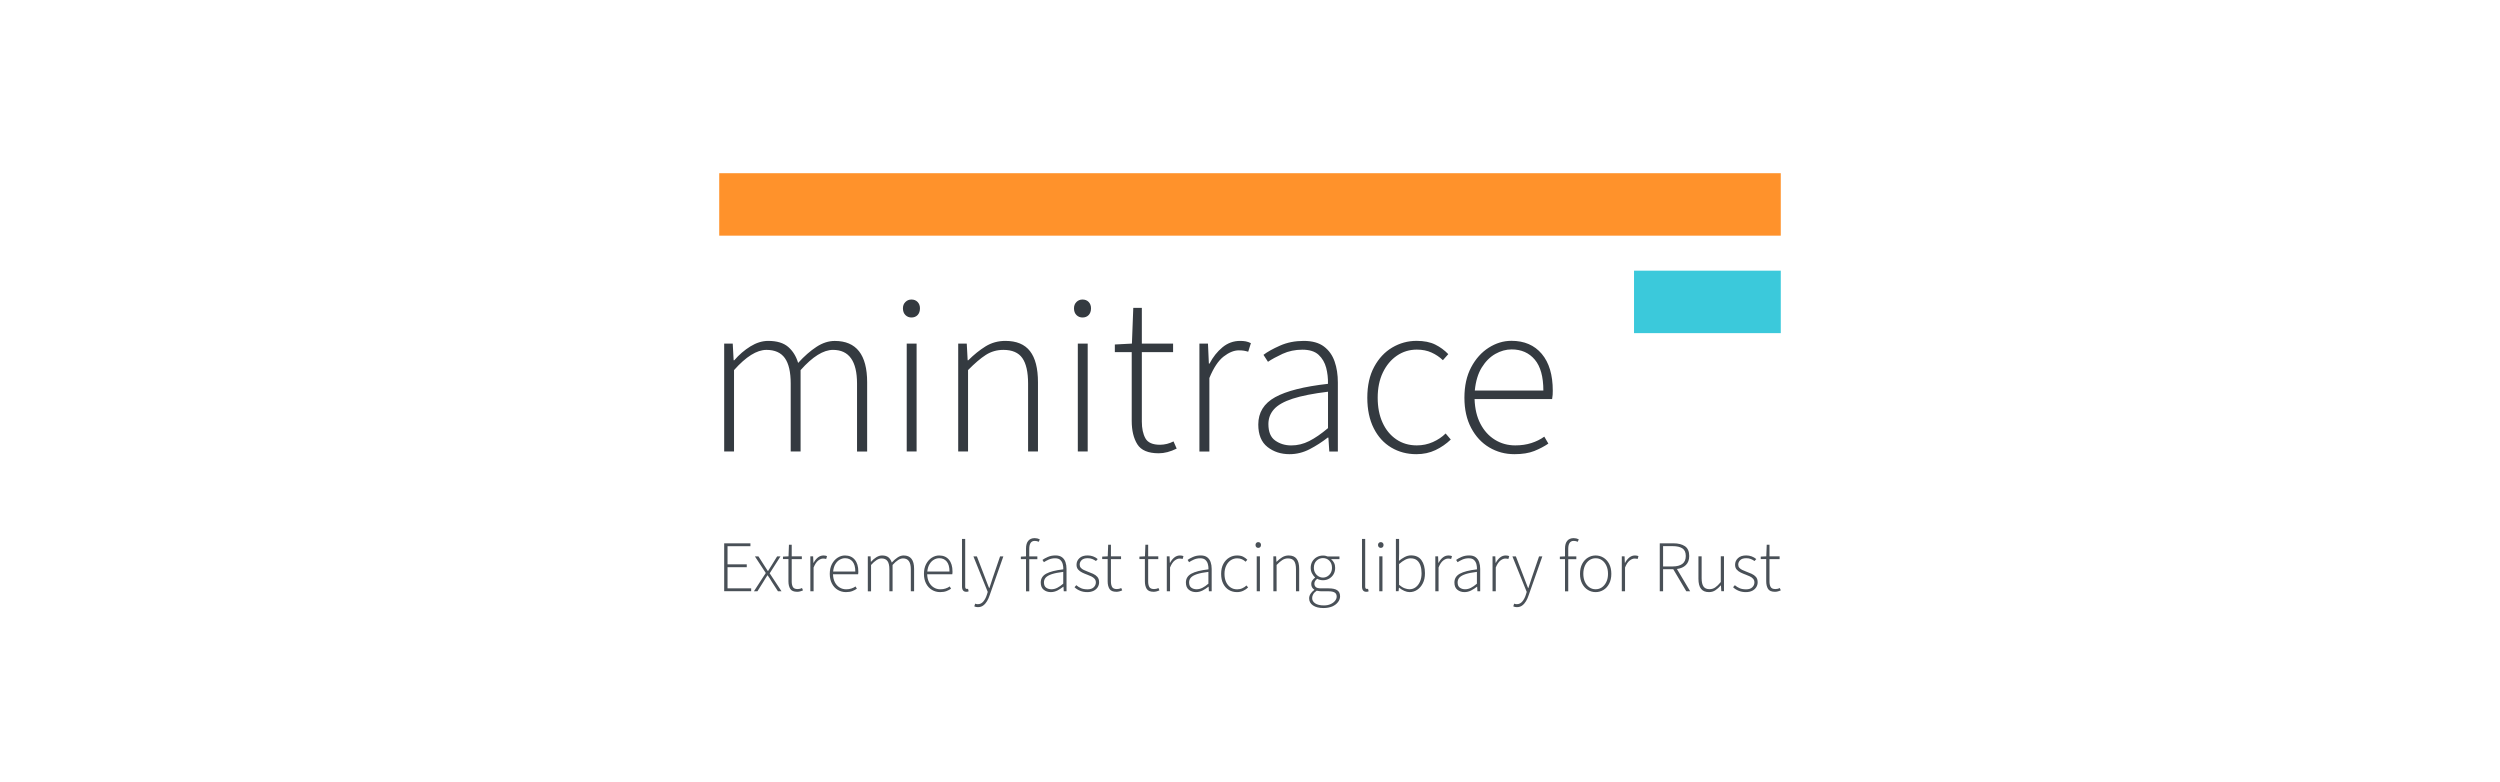
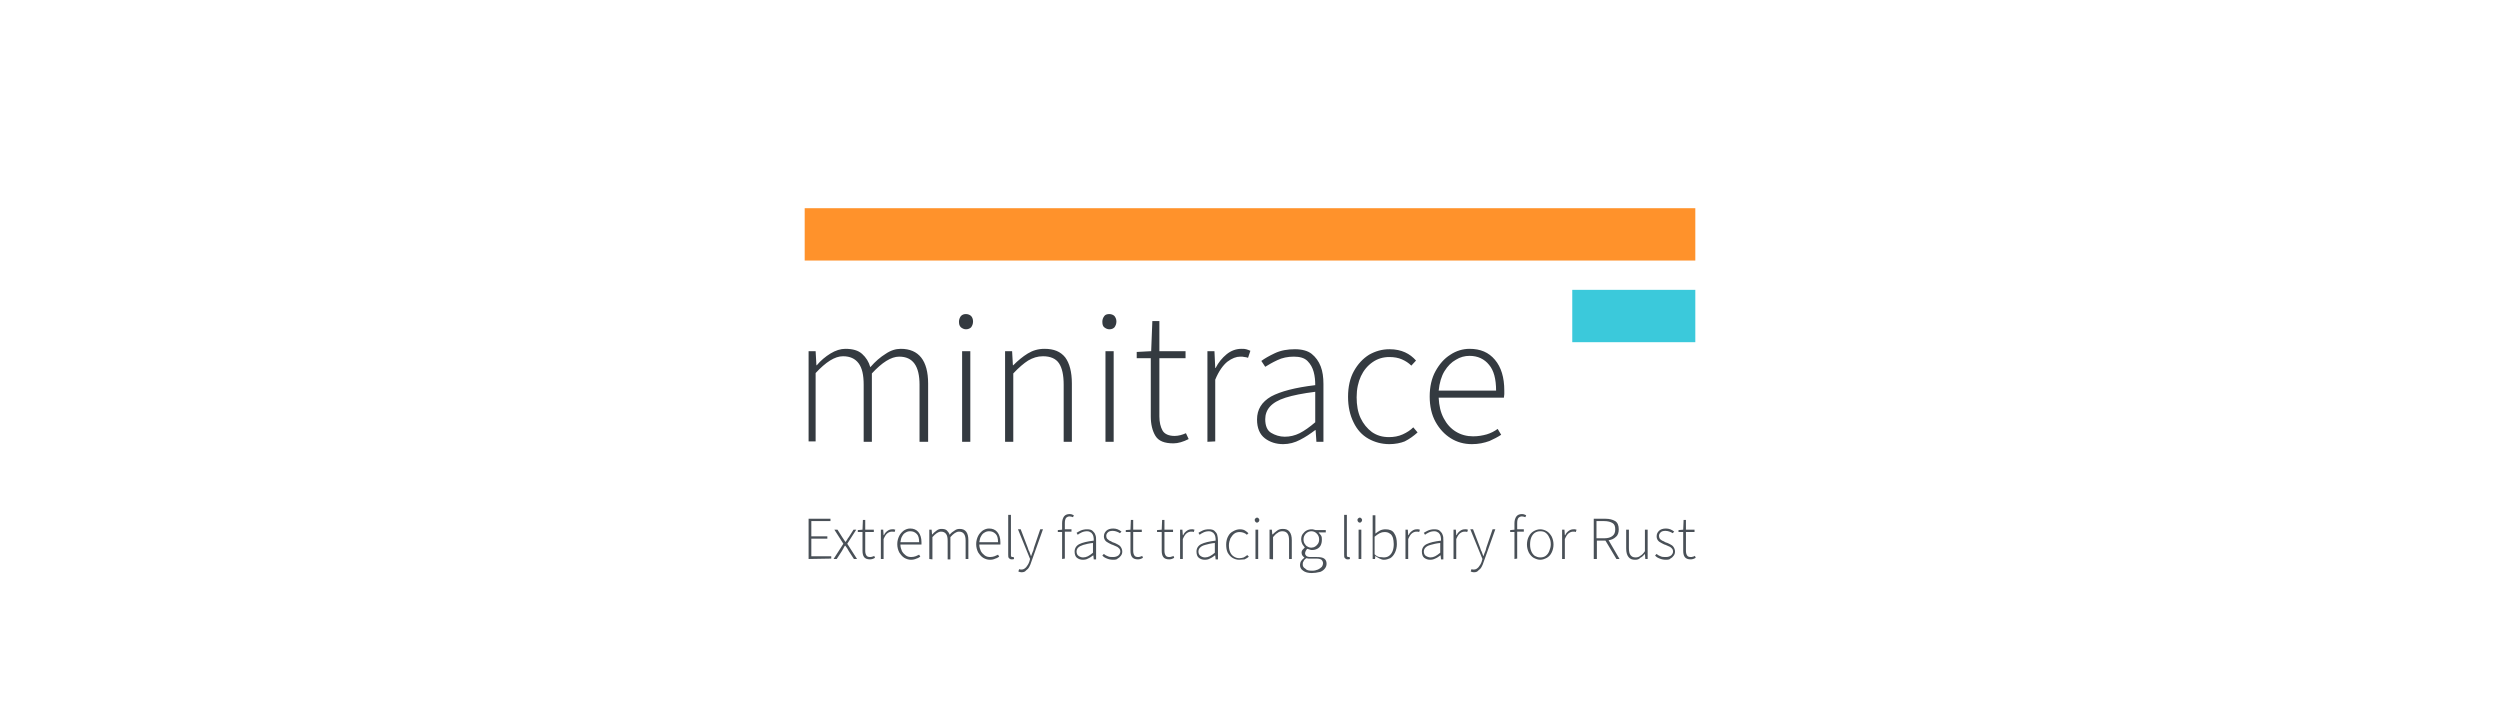
- <svg xmlns="http://www.w3.org/2000/svg" version="1.1" x="0" y="0" viewBox="0 0 640 200" style="enable-background:new 0 0 640 200" xml:space="preserve">
-   <style>.st0{fill:#343a40}.st3{fill:#495057}</style>
-   <path class="st0" d="M185.39 115.58V87.96h2.19l.23 4.26h.17c1.23-1.42 2.6-2.6 4.12-3.54s3.04-1.41 4.57-1.41c2.22 0 3.93.52 5.12 1.55 1.19 1.04 2.03 2.4 2.53 4.09 1.57-1.73 3.14-3.1 4.69-4.11 1.55-1.02 3.12-1.52 4.69-1.52 5.52 0 8.29 3.53 8.29 10.59v17.72h-2.59V98.2c0-5.75-2.05-8.63-6.16-8.63-2.46 0-5.22 1.73-8.29 5.18v20.83h-2.53V98.2c0-2.95-.5-5.13-1.5-6.53-1-1.4-2.57-2.1-4.72-2.1-2.46 0-5.22 1.73-8.29 5.18v20.83h-2.52zM233.33 81.28c-.61 0-1.13-.21-1.55-.63-.42-.42-.63-1-.63-1.73 0-.65.21-1.19.63-1.61.42-.42.94-.63 1.55-.63.65 0 1.18.21 1.58.63.4.42.6.96.6 1.61 0 .73-.2 1.3-.6 1.73-.4.42-.93.63-1.58.63zm-1.21 34.3V87.96h2.53v27.62h-2.53zM245.3 115.58V87.96h2.19l.23 4.26h.17c1.42-1.42 2.89-2.6 4.4-3.54 1.52-.94 3.21-1.41 5.09-1.41 2.84 0 4.94.87 6.3 2.62 1.36 1.75 2.04 4.4 2.04 7.97v17.72h-2.53V98.2c0-2.95-.49-5.13-1.47-6.53-.98-1.4-2.6-2.1-4.86-2.1-1.65 0-3.15.43-4.49 1.29-1.34.86-2.86 2.16-4.55 3.88v20.83h-2.52zM277.12 81.28c-.61 0-1.13-.21-1.55-.63-.42-.42-.63-1-.63-1.73 0-.65.21-1.19.63-1.61.42-.42.94-.63 1.55-.63.65 0 1.18.21 1.58.63.4.42.6.96.6 1.61 0 .73-.2 1.3-.6 1.73-.4.42-.92.63-1.58.63zm-1.2 34.3V87.96h2.53v27.62h-2.53zM296.63 116.04c-2.69 0-4.51-.77-5.47-2.3-.96-1.53-1.44-3.53-1.44-5.98V90.15h-4.32v-1.96l4.37-.23.35-9.15h2.19v9.15h8v2.19h-8v17.78c0 1.77.31 3.19.92 4.29.61 1.09 1.86 1.64 3.74 1.64a7.604 7.604 0 0 0 3.45-.86l.81 1.84c-1.61.8-3.14 1.2-4.6 1.2zM307.05 115.58V87.96h2.19l.23 5.12h.17c.88-1.69 1.99-3.08 3.31-4.17 1.32-1.09 2.83-1.64 4.52-1.64.54 0 1.02.04 1.44.12.42.08.86.23 1.32.46l-.69 2.19c-.38-.12-.75-.2-1.09-.26-.35-.06-.79-.09-1.32-.09-1.23 0-2.52.53-3.88 1.58-1.36 1.06-2.58 2.89-3.65 5.5v18.82h-2.55zM330.12 116.27c-2.19 0-4.07-.61-5.64-1.84-1.57-1.23-2.36-3.15-2.36-5.76 0-3.07 1.44-5.4 4.32-6.99 2.88-1.59 7.38-2.73 13.52-3.42.04-1.42-.12-2.79-.46-4.11-.35-1.32-.99-2.43-1.93-3.31-.94-.88-2.33-1.32-4.17-1.32-1.84 0-3.53.36-5.06 1.06-1.53.71-2.78 1.39-3.74 2.04l-1.15-1.78c1-.77 2.41-1.55 4.23-2.36 1.82-.81 3.85-1.21 6.07-1.21 2.19 0 3.91.48 5.18 1.44 1.27.96 2.18 2.24 2.73 3.83.56 1.59.83 3.39.83 5.38v17.67h-2.19l-.23-3.57h-.17a29.86 29.86 0 0 1-4.6 2.96c-1.65.86-3.37 1.29-5.18 1.29zm.46-2.24c1.57 0 3.1-.37 4.58-1.12 1.48-.75 3.08-1.85 4.81-3.31v-9.32c-3.8.46-6.81 1.06-9.04 1.78-2.23.73-3.82 1.63-4.78 2.7-.96 1.07-1.44 2.34-1.44 3.8 0 2 .58 3.41 1.76 4.23 1.17.83 2.54 1.24 4.11 1.24zM362.58 116.27c-2.38 0-4.52-.57-6.42-1.7-1.9-1.13-3.4-2.78-4.49-4.95-1.09-2.17-1.64-4.77-1.64-7.8 0-3.11.58-5.74 1.76-7.91 1.17-2.17 2.71-3.82 4.63-4.95 1.92-1.13 3.99-1.7 6.22-1.7 1.92 0 3.51.32 4.78.95 1.27.63 2.38 1.45 3.34 2.45l-1.38 1.55c-.84-.81-1.81-1.46-2.91-1.96-1.09-.5-2.35-.75-3.77-.75-1.88 0-3.58.52-5.09 1.55-1.52 1.04-2.71 2.47-3.6 4.32-.88 1.84-1.32 3.99-1.32 6.45 0 2.42.41 4.54 1.24 6.36.82 1.82 1.99 3.25 3.51 4.29 1.52 1.04 3.27 1.55 5.27 1.55 1.46 0 2.83-.29 4.12-.86 1.28-.58 2.37-1.3 3.25-2.19l1.32 1.55a14.68 14.68 0 0 1-3.91 2.7c-1.48.71-3.11 1.05-4.91 1.05zM387.67 116.27c-2.34 0-4.48-.58-6.42-1.73-1.94-1.15-3.48-2.81-4.63-4.98-1.15-2.17-1.73-4.75-1.73-7.74 0-3.03.58-5.63 1.73-7.8s2.65-3.84 4.49-5.01c1.84-1.17 3.78-1.76 5.81-1.76 3.3 0 5.89 1.11 7.77 3.34 1.88 2.23 2.82 5.37 2.82 9.44 0 .35-.01.69-.03 1.04-.02.35-.07.71-.14 1.09h-19.85c.08 2.46.58 4.57 1.5 6.33.92 1.77 2.16 3.13 3.71 4.09 1.55.96 3.29 1.44 5.21 1.44 1.5 0 2.87-.2 4.12-.6 1.25-.4 2.35-.95 3.31-1.64l1.04 1.78c-1.07.73-2.28 1.36-3.62 1.9-1.37.54-3.05.81-5.09.81zm-.69-26.82c-1.42 0-2.81.38-4.17 1.15-1.36.77-2.52 1.93-3.48 3.48s-1.55 3.52-1.78 5.9h17.55c0-3.53-.73-6.17-2.19-7.91-1.46-1.74-3.44-2.62-5.93-2.62z" />
-   <path style="fill:#3bc9db" d="M418.31 69.29h37.57v15.99h-37.57z" />
-   <path style="fill:#ff922b" d="M184.12 44.34h271.76v15.99H184.12z" />
-   <g>
-     <path class="st3" d="M185.39 151.36v-12.27h6.72v.74h-5.86v4.64h4.92v.74h-4.92v5.4h6.05v.74h-6.91zM193.01 151.36l3.03-4.67-2.79-4.26h.91l1.45 2.27c.15.24.3.48.47.73.16.25.32.5.48.74h.07c.16-.25.31-.5.46-.74.14-.25.29-.49.46-.73l1.4-2.27h.86l-2.77 4.34 3.03 4.6h-.91l-1.58-2.44c-.16-.29-.33-.56-.51-.84-.18-.27-.36-.54-.55-.8h-.07c-.17.26-.34.53-.51.8-.17.27-.34.55-.51.84l-1.53 2.44h-.89zM204.08 151.5c-.87 0-1.46-.25-1.77-.74-.31-.5-.47-1.14-.47-1.94v-5.7h-1.4v-.63l1.42-.07.11-2.96h.71v2.96h2.59v.71h-2.59v5.75c0 .57.1 1.03.3 1.39.2.35.6.53 1.21.53.17 0 .35-.02.54-.06.19-.04.38-.11.58-.21l.26.6c-.52.24-1.01.37-1.49.37zM207.45 151.36v-8.94h.71l.07 1.66h.06c.29-.55.64-1 1.07-1.35.43-.35.92-.53 1.46-.53.17 0 .33.01.47.04.14.02.28.07.43.15l-.22.71c-.12-.04-.24-.07-.35-.08s-.25-.03-.43-.03c-.4 0-.82.17-1.26.51-.44.34-.83.93-1.18 1.78v6.09h-.83zM216.56 151.58c-.76 0-1.45-.19-2.08-.56-.63-.37-1.13-.91-1.5-1.61-.37-.7-.56-1.54-.56-2.5 0-.98.19-1.82.56-2.52.37-.7.86-1.24 1.45-1.62.6-.38 1.22-.57 1.88-.57 1.07 0 1.91.36 2.51 1.08.61.72.91 1.74.91 3.05 0 .11 0 .22-.01.34s-.02.23-.05.35h-6.42c.02.79.19 1.48.48 2.05.3.57.7 1.01 1.2 1.32.5.31 1.06.47 1.69.47.48 0 .93-.06 1.33-.2.4-.13.76-.31 1.07-.53l.34.58c-.35.24-.74.44-1.17.61-.43.17-.97.26-1.63.26zm-.22-8.68c-.46 0-.91.12-1.35.37-.44.25-.82.62-1.13 1.13-.31.5-.5 1.14-.58 1.91h5.68c0-1.14-.24-1.99-.71-2.56-.47-.56-1.11-.85-1.91-.85zM222.16 151.36v-8.94h.71l.07 1.38h.06c.4-.46.84-.84 1.33-1.14.49-.3.98-.46 1.48-.46.72 0 1.27.17 1.66.5.38.34.66.78.82 1.32.51-.56 1.01-1 1.52-1.33.5-.33 1.01-.49 1.52-.49 1.79 0 2.68 1.14 2.68 3.43v5.73h-.84v-5.62c0-1.86-.66-2.79-1.99-2.79-.79 0-1.69.56-2.68 1.68v6.74h-.82v-5.62c0-.96-.16-1.66-.48-2.11-.32-.45-.83-.68-1.53-.68-.79 0-1.69.56-2.68 1.68v6.74h-.83zM240.67 151.58c-.76 0-1.45-.19-2.08-.56-.63-.37-1.13-.91-1.5-1.61-.37-.7-.56-1.54-.56-2.5 0-.98.19-1.82.56-2.52.37-.7.86-1.24 1.45-1.62.6-.38 1.22-.57 1.88-.57 1.07 0 1.91.36 2.51 1.08.61.72.91 1.74.91 3.05 0 .11 0 .22-.01.34-.01.11-.02.23-.05.35h-6.42c.02.79.19 1.48.48 2.05.3.57.7 1.01 1.2 1.32.5.31 1.06.47 1.69.47.48 0 .93-.06 1.33-.2.4-.13.76-.31 1.07-.53l.34.58c-.35.24-.74.44-1.17.61-.43.17-.97.26-1.63.26zm-.22-8.68c-.46 0-.91.12-1.35.37-.44.25-.82.62-1.13 1.13-.31.5-.5 1.14-.58 1.91h5.68c0-1.14-.24-1.99-.71-2.56-.47-.56-1.11-.85-1.91-.85zM247.37 151.5c-.36 0-.63-.11-.82-.34-.19-.22-.28-.58-.28-1.08v-12.12h.82v12.23c0 .21.04.36.12.45.08.09.18.13.31.13.04 0 .08 0 .12-.01.04-.01.1-.02.18-.03l.15.65c-.16.09-.36.12-.6.12zM250.33 155.43c-.36 0-.66-.07-.91-.2l.22-.69c.22.09.45.13.69.13.55 0 1.01-.22 1.39-.67.38-.45.68-1.01.9-1.69l.24-.78-3.67-9.1h.89l2.16 5.62c.14.37.29.78.47 1.23.17.45.34.87.5 1.27h.07c.14-.4.28-.82.42-1.27.14-.45.28-.86.4-1.23l1.92-5.62h.84l-3.54 10.05c-.16.5-.38.97-.64 1.42-.27.45-.59.82-.98 1.11-.37.28-.83.42-1.37.42zM262.66 151.36v-8.23h-1.32v-.63l1.32-.07v-1.99c0-.88.19-1.55.58-2 .38-.45.93-.68 1.64-.68.45 0 .88.1 1.3.3l-.24.63c-.37-.15-.73-.22-1.06-.22-.47 0-.82.18-1.05.53-.23.35-.34.85-.34 1.5v1.94h2.07v.71h-2.07v8.23h-.83zM269.01 151.58c-.71 0-1.32-.2-1.82-.6-.51-.4-.76-1.02-.76-1.86 0-.99.47-1.75 1.4-2.26.93-.51 2.39-.88 4.38-1.11.01-.46-.04-.9-.15-1.33-.11-.43-.32-.78-.62-1.07-.3-.29-.75-.43-1.35-.43-.6 0-1.14.12-1.64.34-.5.23-.9.45-1.21.66l-.37-.58c.32-.25.78-.5 1.37-.76.59-.26 1.24-.39 1.96-.39.71 0 1.27.16 1.68.47.41.31.7.72.88 1.24.18.52.27 1.1.27 1.74v5.72h-.71l-.07-1.15h-.06c-.46.36-.96.68-1.49.96-.55.27-1.11.41-1.69.41zm.15-.73c.51 0 1-.12 1.48-.36s1-.6 1.55-1.07v-3.02c-1.23.15-2.2.34-2.92.58-.72.24-1.24.53-1.55.87a1.8 1.8 0 0 0-.47 1.23c0 .65.19 1.1.57 1.37.38.27.83.4 1.34.4zM278.35 151.58c-.68 0-1.3-.11-1.85-.34-.55-.22-1.03-.53-1.42-.91l.45-.52c.37.32.78.58 1.22.77.44.19 1 .29 1.67.29.69 0 1.22-.18 1.58-.53.36-.35.54-.77.54-1.24 0-.37-.11-.68-.33-.93-.22-.25-.49-.45-.83-.61-.34-.16-.68-.3-1.02-.43-.45-.16-.88-.34-1.31-.55s-.78-.47-1.05-.78c-.27-.32-.41-.72-.41-1.22 0-.66.24-1.22.74-1.69.49-.47 1.2-.7 2.13-.7a3.988 3.988 0 0 1 2.56.93l-.45.5c-.3-.21-.62-.38-.96-.52-.34-.14-.74-.2-1.18-.2-.7 0-1.21.17-1.54.5-.33.34-.49.71-.49 1.12 0 .34.09.61.28.83.19.22.44.4.75.55.32.15.65.29 1.01.43.47.17.93.36 1.38.56.45.2.82.47 1.11.8.29.34.44.79.44 1.38 0 .45-.12.86-.35 1.24-.24.38-.58.69-1.02.92-.46.23-1 .35-1.65.35zM285.8 151.5c-.87 0-1.46-.25-1.77-.74-.31-.5-.47-1.14-.47-1.94v-5.7h-1.4v-.63l1.42-.07.11-2.96h.71v2.96h2.59v.71h-2.59v5.75c0 .57.1 1.03.3 1.39.2.35.6.53 1.21.53.17 0 .35-.02.54-.06.19-.04.38-.11.58-.21l.26.6c-.52.24-1.02.37-1.49.37zM295.33 151.5c-.87 0-1.46-.25-1.77-.74-.31-.5-.47-1.14-.47-1.94v-5.7h-1.4v-.63l1.42-.07.11-2.96h.71v2.96h2.59v.71h-2.59v5.75c0 .57.1 1.03.3 1.39.2.35.6.53 1.21.53.17 0 .35-.02.54-.06.19-.04.38-.11.58-.21l.26.6c-.52.24-1.02.37-1.49.37zM298.7 151.36v-8.94h.71l.07 1.66h.06c.29-.55.64-1 1.07-1.35.43-.35.92-.53 1.46-.53.17 0 .33.01.47.04.14.02.28.07.43.15l-.22.71c-.12-.04-.24-.07-.35-.08-.11-.02-.25-.03-.43-.03-.4 0-.82.17-1.26.51-.44.34-.83.93-1.18 1.78v6.09h-.83zM306.17 151.58c-.71 0-1.32-.2-1.82-.6-.51-.4-.76-1.02-.76-1.86 0-.99.47-1.75 1.4-2.26.93-.51 2.39-.88 4.38-1.11.01-.46-.04-.9-.15-1.33-.11-.43-.32-.78-.62-1.07-.3-.29-.75-.43-1.35-.43-.6 0-1.14.12-1.64.34-.5.23-.9.45-1.21.66l-.37-.58c.32-.25.78-.5 1.37-.76.59-.26 1.24-.39 1.96-.39.71 0 1.27.16 1.68.47.41.31.7.72.88 1.24.18.52.27 1.1.27 1.74v5.72h-.71l-.07-1.15h-.06c-.46.36-.96.68-1.49.96-.55.27-1.11.41-1.69.41zm.15-.73c.51 0 1-.12 1.48-.36s1-.6 1.55-1.07v-3.02c-1.23.15-2.2.34-2.92.58-.72.24-1.24.53-1.55.87a1.8 1.8 0 0 0-.47 1.23c0 .65.19 1.1.57 1.37.39.27.83.4 1.34.4zM316.67 151.58c-.77 0-1.46-.18-2.08-.55-.61-.37-1.1-.9-1.45-1.6-.35-.7-.53-1.54-.53-2.52 0-1.01.19-1.86.57-2.56.38-.7.88-1.23 1.5-1.6.62-.37 1.29-.55 2.01-.55.62 0 1.14.1 1.55.31.41.21.77.47 1.08.79l-.45.5c-.27-.26-.59-.47-.94-.63-.35-.16-.76-.24-1.22-.24-.61 0-1.16.17-1.65.5-.49.34-.88.8-1.16 1.4-.29.6-.43 1.29-.43 2.09 0 .78.13 1.47.4 2.06.27.59.65 1.05 1.14 1.39.49.34 1.06.5 1.7.5.47 0 .92-.09 1.33-.28.42-.19.77-.42 1.05-.71l.43.5c-.37.36-.79.65-1.27.87-.47.22-1 .33-1.58.33zM322.11 140.26c-.2 0-.37-.07-.5-.2-.14-.14-.2-.32-.2-.56 0-.21.07-.38.2-.52.14-.14.3-.2.5-.2.21 0 .38.07.51.2.13.14.2.31.2.52 0 .24-.07.42-.2.56-.13.13-.3.2-.51.2zm-.39 11.1v-8.94h.82v8.94h-.82zM325.98 151.36v-8.94h.71l.07 1.38h.06c.46-.46.93-.84 1.42-1.14.49-.3 1.04-.46 1.65-.46.92 0 1.6.28 2.04.85s.66 1.42.66 2.58v5.73h-.82v-5.62c0-.96-.16-1.66-.47-2.11-.32-.45-.84-.68-1.57-.68-.53 0-1.02.14-1.45.42-.44.28-.93.7-1.47 1.26v6.74h-.83zM338.81 155.66c-1.13 0-2.02-.22-2.68-.67-.66-.45-.99-1.05-.99-1.81 0-.4.12-.78.35-1.15.24-.37.56-.71.97-1.01v-.07c-.22-.14-.41-.32-.56-.56-.15-.24-.22-.53-.22-.87 0-.4.11-.74.34-1.01.22-.28.43-.49.63-.62v-.07c-.27-.25-.53-.59-.76-1.01-.24-.43-.35-.91-.35-1.44 0-.62.14-1.17.42-1.64.28-.47.66-.84 1.14-1.11.48-.27 1.01-.4 1.59-.4.25 0 .47.02.67.07.2.04.37.1.5.16h3.04v.69h-2.09v.07c.29.22.52.52.71.88s.28.79.28 1.3c0 .61-.14 1.15-.41 1.62-.27.47-.65.84-1.12 1.12-.47.27-1 .41-1.58.41-.25 0-.51-.03-.77-.09-.27-.06-.51-.16-.72-.28-.2.16-.37.34-.51.54s-.21.45-.21.74c0 .32.12.6.35.83.24.23.69.34 1.36.34h1.92c1.01 0 1.75.16 2.23.49.48.33.72.85.72 1.55 0 .51-.17 1-.52 1.46-.35.47-.84.84-1.47 1.13-.66.26-1.41.41-2.26.41zm.09-.67c.67 0 1.25-.11 1.74-.34.49-.22.87-.51 1.14-.85.27-.34.41-.7.41-1.07 0-.5-.18-.85-.53-1.05-.35-.21-.87-.31-1.54-.31h-1.92c-.09 0-.24-.01-.45-.04-.21-.02-.43-.06-.67-.11-.41.27-.71.57-.89.9-.19.33-.28.65-.28.98 0 .56.26 1.01.78 1.36.53.35 1.27.53 2.21.53zm-.22-7.13c.41 0 .79-.11 1.14-.32.35-.21.64-.51.85-.88.21-.38.32-.82.32-1.31 0-.77-.23-1.37-.68-1.82-.45-.44-1-.66-1.63-.66-.63 0-1.18.22-1.64.66-.46.44-.69 1.05-.69 1.82 0 .5.11.93.33 1.31.22.38.5.67.86.88.35.21.73.32 1.14.32zM349.77 151.5c-.36 0-.63-.11-.82-.34-.19-.22-.28-.58-.28-1.08v-12.12h.82v12.23c0 .21.04.36.12.45.08.09.18.13.31.13.04 0 .08 0 .12-.01.04-.01.1-.02.18-.03l.15.65c-.16.09-.36.12-.6.12zM353.48 140.26c-.2 0-.37-.07-.5-.2-.14-.14-.21-.32-.21-.56 0-.21.07-.38.21-.52.14-.14.3-.2.5-.2.21 0 .38.07.51.2.13.14.2.31.2.52 0 .24-.06.42-.2.56-.13.13-.3.2-.51.2zm-.39 11.1v-8.94h.82v8.94h-.82zM360.85 151.58c-.42 0-.87-.1-1.34-.31-.47-.2-.92-.48-1.34-.83h-.04l-.09.91h-.69v-13.39h.82v3.87l-.04 1.75c.46-.38.95-.71 1.48-.99.53-.27 1.06-.41 1.61-.41 1.19 0 2.09.41 2.68 1.24s.89 1.93.89 3.32c0 1.01-.18 1.87-.55 2.59-.37.72-.85 1.27-1.44 1.66-.59.4-1.24.59-1.95.59zm-.04-.73c.61 0 1.15-.17 1.61-.52.47-.35.83-.83 1.1-1.44.27-.61.4-1.33.4-2.13 0-.73-.09-1.39-.28-1.96-.19-.58-.49-1.03-.9-1.37-.42-.34-.97-.5-1.65-.5-.45 0-.91.13-1.4.38-.48.25-.99.62-1.53 1.09v5.31c.5.42.97.72 1.43.89.47.17.88.25 1.22.25zM367.44 151.36v-8.94h.71l.07 1.66h.06c.29-.55.64-1 1.07-1.35.43-.35.92-.53 1.46-.53.17 0 .33.01.47.04.14.02.28.07.43.15l-.22.71c-.12-.04-.24-.07-.35-.08-.11-.02-.25-.03-.43-.03-.4 0-.82.17-1.26.51-.44.34-.84.93-1.18 1.78v6.09h-.83zM374.91 151.58c-.71 0-1.32-.2-1.82-.6-.51-.4-.76-1.02-.76-1.86 0-.99.47-1.75 1.4-2.26.93-.51 2.39-.88 4.38-1.11.01-.46-.04-.9-.15-1.33-.11-.43-.32-.78-.62-1.07-.3-.29-.75-.43-1.35-.43s-1.14.12-1.64.34c-.5.23-.9.45-1.21.66l-.37-.58c.32-.25.78-.5 1.37-.76.59-.26 1.24-.39 1.96-.39.71 0 1.27.16 1.68.47.41.31.7.72.88 1.24.18.52.27 1.1.27 1.74v5.72h-.71l-.07-1.15h-.06c-.46.36-.96.68-1.49.96-.55.27-1.11.41-1.69.41zm.15-.73c.51 0 1-.12 1.48-.36s1-.6 1.55-1.07v-3.02c-1.23.15-2.2.34-2.92.58-.72.24-1.23.53-1.55.87a1.8 1.8 0 0 0-.47 1.23c0 .65.19 1.1.57 1.37.38.27.83.4 1.34.4zM382.09 151.36v-8.94h.71l.07 1.66h.06c.29-.55.64-1 1.07-1.35.43-.35.92-.53 1.46-.53.17 0 .33.01.47.04.14.02.28.07.43.15l-.22.71c-.12-.04-.24-.07-.35-.08s-.25-.03-.43-.03c-.4 0-.82.17-1.26.51-.44.34-.84.93-1.18 1.78v6.09h-.83zM388.31 155.43c-.36 0-.66-.07-.91-.2l.22-.69c.22.09.45.13.69.13.55 0 1.01-.22 1.39-.67.38-.45.68-1.01.9-1.69l.24-.78-3.67-9.1h.89l2.16 5.62c.14.37.29.78.47 1.23.17.45.34.87.5 1.27h.07c.14-.4.28-.82.42-1.27.14-.45.28-.86.4-1.23l1.92-5.62h.84l-3.54 10.05c-.16.5-.38.97-.64 1.42-.27.45-.59.82-.98 1.11-.37.28-.83.42-1.37.42zM400.64 151.36v-8.23h-1.32v-.63l1.32-.07v-1.99c0-.88.19-1.55.58-2 .38-.45.93-.68 1.64-.68.45 0 .88.1 1.3.3l-.24.63c-.37-.15-.73-.22-1.06-.22-.47 0-.82.18-1.05.53-.23.35-.34.85-.34 1.5v1.94h2.07v.71h-2.07v8.23h-.83zM408.48 151.58c-.71 0-1.37-.18-1.97-.55-.61-.37-1.1-.9-1.47-1.6-.37-.7-.56-1.54-.56-2.52 0-1.01.19-1.86.56-2.56.37-.7.86-1.23 1.47-1.6.61-.37 1.27-.55 1.97-.55.72 0 1.38.18 1.99.55.61.37 1.1.9 1.47 1.6.37.7.56 1.55.56 2.56 0 .98-.19 1.82-.56 2.52-.37.7-.86 1.24-1.47 1.6-.61.37-1.27.55-1.99.55zm0-.73c.61 0 1.15-.17 1.62-.5.47-.34.85-.8 1.13-1.39s.42-1.28.42-2.06c0-.79-.14-1.49-.42-2.09-.28-.6-.65-1.06-1.13-1.4-.47-.34-1.01-.5-1.62-.5-.6 0-1.13.17-1.61.5-.48.34-.85.8-1.13 1.4-.27.6-.41 1.29-.41 2.09 0 .78.14 1.47.41 2.06s.65 1.05 1.13 1.39c.47.34 1.01.5 1.61.5zM415.18 151.36v-8.94h.71l.07 1.66h.06c.29-.55.64-1 1.07-1.35.43-.35.92-.53 1.46-.53.17 0 .33.01.47.04.14.02.28.07.43.15l-.22.71c-.12-.04-.24-.07-.35-.08-.11-.02-.25-.03-.43-.03-.4 0-.82.17-1.26.51-.44.34-.84.93-1.18 1.78v6.09h-.83zM424.9 151.36v-12.27h3.52c1.22 0 2.19.25 2.92.74s1.1 1.33 1.1 2.5c0 .98-.28 1.75-.85 2.31-.56.56-1.33.9-2.3 1.02l3.39 5.7h-.99l-3.33-5.64h-2.61v5.64h-.85zm.85-6.35h2.44c1.08 0 1.91-.22 2.5-.66.58-.44.87-1.11.87-2.02 0-.92-.29-1.57-.87-1.95-.58-.38-1.42-.57-2.5-.57h-2.44v5.2zM437.5 151.58c-.92 0-1.6-.28-2.04-.85-.44-.56-.66-1.42-.66-2.58v-5.73h.82v5.62c0 .94.16 1.64.47 2.1.32.46.83.69 1.55.69.53 0 1.02-.15 1.45-.44.43-.29.91-.75 1.43-1.39v-6.59h.82v8.94h-.69l-.09-1.49h-.04c-.43.51-.89.92-1.38 1.24-.46.32-1.02.48-1.64.48zM446.94 151.58c-.68 0-1.3-.11-1.85-.34-.55-.22-1.03-.53-1.42-.91l.45-.52c.37.32.78.58 1.22.77.44.19 1 .29 1.67.29.7 0 1.22-.18 1.58-.53.36-.35.54-.77.54-1.24 0-.37-.11-.68-.33-.93-.22-.25-.49-.45-.83-.61-.34-.16-.68-.3-1.02-.43-.45-.16-.88-.34-1.31-.55-.43-.2-.78-.47-1.05-.78s-.41-.72-.41-1.22c0-.66.24-1.22.74-1.69.49-.47 1.2-.7 2.13-.7a3.988 3.988 0 0 1 2.56.93l-.45.5c-.3-.21-.62-.38-.96-.52-.34-.14-.74-.2-1.18-.2-.7 0-1.21.17-1.54.5-.33.34-.49.71-.49 1.12 0 .34.09.61.28.83.19.22.44.4.75.55.32.15.65.29 1.01.43.47.17.93.36 1.38.56.45.2.82.47 1.11.8.29.34.44.79.44 1.38 0 .45-.12.86-.35 1.24-.24.38-.58.69-1.02.92-.46.23-1 .35-1.65.35zM454.39 151.5c-.87 0-1.46-.25-1.77-.74-.31-.5-.47-1.14-.47-1.94v-5.7h-1.4v-.63l1.42-.07.11-2.96h.71v2.96h2.59v.71h-2.59v5.75c0 .57.1 1.03.3 1.39.2.35.6.53 1.21.53.17 0 .35-.02.54-.06s.38-.11.58-.21l.26.6c-.52.24-1.02.37-1.49.37z" />
-   </g>
+ <svg xmlns="http://www.w3.org/2000/svg" viewBox="0 0 640 180" style="enable-background:new 0 0 640 180" xml:space="preserve">
+   <path d="M207 113.1V89.9h1.8l.2 3.6h.1c1-1.2 2.2-2.2 3.5-3 1.3-.8 2.6-1.2 3.8-1.2 1.9 0 3.3.4 4.3 1.3s1.7 2 2.1 3.4c1.3-1.5 2.6-2.6 3.9-3.4 1.3-.9 2.6-1.3 3.9-1.3 4.6 0 7 3 7 8.9v14.9h-2.2V98.5c0-4.8-1.7-7.2-5.2-7.2-2.1 0-4.4 1.5-7 4.3v17.5h-2.1V98.5c0-2.5-.4-4.3-1.3-5.5s-2.2-1.8-4-1.8c-2.1 0-4.4 1.5-7 4.3V113H207zm40.3-28.8c-.5 0-.9-.2-1.3-.5-.4-.4-.5-.8-.5-1.5 0-.5.2-1 .5-1.4.4-.4.8-.5 1.3-.5s1 .2 1.3.5.5.8.5 1.4c0 .6-.2 1.1-.5 1.5-.3.3-.8.5-1.3.5zm-1 28.8V89.9h2.1v23.2h-2.1zm11 0V89.9h1.8l.2 3.6h.1c1.2-1.2 2.4-2.2 3.7-3 1.3-.8 2.7-1.2 4.3-1.2 2.4 0 4.1.7 5.3 2.2 1.1 1.5 1.7 3.7 1.7 6.7v14.9h-2.1V98.5c0-2.5-.4-4.3-1.2-5.5-.8-1.2-2.2-1.8-4.1-1.8-1.4 0-2.6.4-3.8 1.1-1.1.7-2.4 1.8-3.8 3.3v17.5h-2.1zM284 84.3c-.5 0-.9-.2-1.3-.5s-.5-.8-.5-1.5c0-.5.2-1 .5-1.4s.8-.5 1.3-.5 1 .2 1.3.5c.3.4.5.8.5 1.4 0 .6-.2 1.1-.5 1.5-.3.3-.7.5-1.3.5zm-1 28.8V89.9h2.1v23.2H283zm17.4.4c-2.3 0-3.8-.6-4.6-1.9-.8-1.3-1.2-3-1.2-5V91.7H291v-1.6l3.7-.2.3-7.7h1.8v7.7h6.7v1.8h-6.7v14.9c0 1.5.3 2.7.8 3.6.5.9 1.6 1.4 3.1 1.4 1 0 2-.3 2.9-.7l.7 1.5c-1.4.7-2.7 1.1-3.9 1.1zm8.7-.4V89.9h1.8l.2 4.3h.1c.7-1.4 1.7-2.6 2.8-3.5 1.1-.9 2.4-1.4 3.8-1.4.5 0 .9 0 1.2.1s.7.2 1.1.4l-.6 1.8c-.3-.1-.6-.2-.9-.2-.3-.1-.7-.1-1.1-.1-1 0-2.1.4-3.3 1.3-1.1.9-2.2 2.4-3.1 4.6V113l-2 .1zm19.4.6c-1.8 0-3.4-.5-4.7-1.5-1.3-1-2-2.6-2-4.8 0-2.6 1.2-4.5 3.6-5.9 2.4-1.3 6.2-2.3 11.3-2.9 0-1.2-.1-2.3-.4-3.4-.3-1.1-.8-2-1.6-2.8s-2-1.1-3.5-1.1-3 .3-4.2.9c-1.3.6-2.3 1.2-3.1 1.7l-1-1.5c.8-.6 2-1.3 3.5-2s3.2-1 5.1-1c1.8 0 3.3.4 4.3 1.2s1.8 1.9 2.3 3.2c.5 1.3.7 2.8.7 4.5v14.8H337l-.2-3h-.1c-1.2.9-2.5 1.8-3.9 2.5-1.3.7-2.8 1.1-4.3 1.1zm.4-1.9c1.3 0 2.6-.3 3.8-.9 1.2-.6 2.6-1.6 4-2.8v-7.8c-3.2.4-5.7.9-7.6 1.5-1.9.6-3.2 1.4-4 2.3-.8.9-1.2 2-1.2 3.2 0 1.7.5 2.9 1.5 3.5 1 .6 2.2 1 3.5 1zm26.8 1.9c-2 0-3.8-.5-5.4-1.4s-2.9-2.3-3.8-4.2c-.9-1.8-1.4-4-1.4-6.5 0-2.6.5-4.8 1.5-6.6 1-1.8 2.3-3.2 3.9-4.2 1.6-.9 3.3-1.4 5.2-1.4 1.6 0 2.9.3 4 .8s2 1.2 2.8 2.1l-1.2 1.3c-.7-.7-1.5-1.2-2.4-1.6-.9-.4-2-.6-3.2-.6-1.6 0-3 .4-4.3 1.3-1.3.9-2.3 2.1-3 3.6-.7 1.5-1.1 3.3-1.1 5.4 0 2 .3 3.8 1 5.3s1.7 2.7 2.9 3.6c1.3.9 2.7 1.3 4.4 1.3 1.2 0 2.4-.2 3.5-.7 1.1-.5 2-1.1 2.7-1.8l1.1 1.3c-1 .9-2.1 1.7-3.3 2.3-1 .4-2.4.7-3.9.7zm21.1 0c-2 0-3.8-.5-5.4-1.5-1.6-1-2.9-2.4-3.9-4.2s-1.5-4-1.5-6.5.5-4.7 1.5-6.5c1-1.8 2.2-3.2 3.8-4.2 1.5-1 3.2-1.5 4.9-1.5 2.8 0 4.9.9 6.5 2.8s2.4 4.5 2.4 7.9v.9c0 .3-.1.6-.1.9h-16.7c.1 2.1.5 3.8 1.3 5.3s1.8 2.6 3.1 3.4c1.3.8 2.8 1.2 4.4 1.2 1.3 0 2.4-.2 3.5-.5 1-.3 2-.8 2.8-1.4l.9 1.5c-.9.6-1.9 1.1-3 1.6-1.4.5-2.8.8-4.5.8zm-.6-22.6c-1.2 0-2.4.3-3.5 1-1.1.6-2.1 1.6-2.9 2.9-.8 1.3-1.3 3-1.5 5H383c0-3-.6-5.2-1.8-6.6-1.2-1.5-2.9-2.3-5-2.3z" style="fill:#343a40" />
+   <path d="M402.5 74.2H434v13.4h-31.5V74.2z" style="fill:#3bc9db" />
+   <path d="M206 53.3h228v13.4H206V53.3z" style="fill:#ff922b" />
+   <path d="M207 143.1v-10.3h5.6v.6h-4.9v3.9h4.1v.6h-4.1v4.5h5.1v.6l-5.8.1zm6.4 0 2.5-3.9-2.3-3.6h.8l1.2 1.9c.1.2.3.4.4.6.1.2.3.4.4.6h.1c.1-.2.3-.4.4-.6.1-.2.2-.4.4-.6l1.2-1.9h.7l-2.3 3.6 2.5 3.9h-.8l-1.3-2c-.1-.2-.3-.5-.4-.7-.2-.2-.3-.5-.5-.7h-.1c-.1.2-.3.4-.4.7-.1.2-.3.5-.4.7l-1.3 2h-.8zm9.3.1c-.7 0-1.2-.2-1.5-.6-.3-.4-.4-1-.4-1.6v-4.8h-1.2v-.5l1.2-.1.1-2.5h.6v2.5h2.2v.6h-2.2v4.8c0 .5.1.9.3 1.2.2.3.5.4 1 .4.1 0 .3 0 .5-.1.2 0 .3-.1.5-.2l.2.5c-.5.3-.9.4-1.3.4zm2.8-.1v-7.5h.6l.1 1.4h.1c.2-.5.5-.8.9-1.1.4-.3.8-.4 1.2-.4h.4c.1 0 .2.1.4.1l-.2.6c-.1 0-.2-.1-.3-.1h-.4c-.3 0-.7.1-1.1.4-.4.3-.7.8-1 1.5v5.1h-.7zm7.7.2c-.6 0-1.2-.2-1.7-.5s-.9-.8-1.3-1.4c-.3-.6-.5-1.3-.5-2.1s.2-1.5.5-2.1c.3-.6.7-1 1.2-1.4.5-.3 1-.5 1.6-.5.9 0 1.6.3 2.1.9.5.6.8 1.5.8 2.6v.6h-5.4c0 .7.2 1.2.4 1.7.3.5.6.8 1 1.1.4.3.9.4 1.4.4.4 0 .8-.1 1.1-.2.3-.1.6-.3.9-.4l.3.5c-.3.2-.6.4-1 .5-.4.2-.9.3-1.4.3zm-.2-7.3c-.4 0-.8.1-1.1.3-.4.2-.7.5-.9.9-.3.4-.4 1-.5 1.6h4.8c0-1-.2-1.7-.6-2.1-.5-.5-1-.7-1.7-.7zm4.9 7.1v-7.5h.6l.1 1.2h.1c.3-.4.7-.7 1.1-1 .4-.3.8-.4 1.2-.4.6 0 1.1.1 1.4.4.3.3.6.7.7 1.1.4-.5.8-.8 1.3-1.1.4-.3.8-.4 1.3-.4 1.5 0 2.2 1 2.2 2.9v4.8h-.7v-4.7c0-1.6-.6-2.3-1.7-2.3-.7 0-1.4.5-2.2 1.4v5.7h-.7v-4.7c0-.8-.1-1.4-.4-1.8-.3-.4-.7-.6-1.3-.6-.7 0-1.4.5-2.2 1.4v5.7l-.8-.1zm15.5.2c-.6 0-1.2-.2-1.7-.5s-.9-.8-1.3-1.4c-.3-.6-.5-1.3-.5-2.1s.2-1.5.5-2.1c.3-.6.7-1 1.2-1.4.5-.3 1-.5 1.6-.5.9 0 1.6.3 2.1.9.5.6.8 1.5.8 2.6v.6h-5.4c0 .7.2 1.2.4 1.7.3.5.6.8 1 1.1.4.3.9.4 1.4.4.4 0 .8-.1 1.1-.2.3-.1.6-.3.9-.4l.3.5c-.3.2-.6.4-1 .5-.4.2-.8.3-1.4.3zm-.2-7.3c-.4 0-.8.1-1.1.3-.4.2-.7.5-.9.9-.3.4-.4 1-.5 1.6h4.8c0-1-.2-1.7-.6-2.1-.5-.5-1-.7-1.7-.7zm5.8 7.2c-.3 0-.5-.1-.7-.3-.2-.2-.2-.5-.2-.9v-10.2h.7v10.3c0 .2 0 .3.1.4.1.1.2.1.3.1H259.5l.1.5c-.2.1-.3.1-.6.1zm2.5 3.3c-.3 0-.6-.1-.8-.2l.2-.6c.2.1.4.1.6.1.5 0 .8-.2 1.2-.6.3-.4.6-.8.8-1.4l.2-.7-3.1-7.6h.7l1.8 4.7c.1.3.2.7.4 1 .1.4.3.7.4 1.1h.1c.1-.3.2-.7.4-1.1s.2-.7.3-1l1.6-4.7h.7l-3 8.4c-.1.4-.3.8-.5 1.2-.2.4-.5.7-.8.9-.3.4-.7.5-1.2.5zm10.4-3.4v-6.9h-1.1v-.5l1.1-.1v-1.7c0-.7.2-1.3.5-1.7.3-.4.8-.6 1.4-.6.4 0 .7.1 1.1.3l-.2.5c-.3-.1-.6-.2-.9-.2-.4 0-.7.2-.9.4-.2.3-.3.7-.3 1.3v1.6h1.7v.6h-1.7v6.9l-.7.1zm5.3.2c-.6 0-1.1-.2-1.5-.5-.4-.3-.6-.9-.6-1.6 0-.8.4-1.5 1.2-1.9.8-.4 2-.7 3.7-.9 0-.4 0-.8-.1-1.1-.1-.4-.3-.7-.5-.9-.3-.2-.6-.4-1.1-.4-.5 0-1 .1-1.4.3-.4.2-.8.4-1 .6l-.3-.5c.3-.2.7-.4 1.1-.6.5-.2 1-.3 1.6-.3.6 0 1.1.1 1.4.4.3.3.6.6.7 1 .2.4.2.9.2 1.5v4.8h-.6l-.1-1h-.1c-.4.3-.8.6-1.3.8-.3.2-.8.3-1.3.3zm.1-.6c.4 0 .8-.1 1.2-.3s.8-.5 1.3-.9V139c-1 .1-1.8.3-2.5.5-.6.2-1 .4-1.3.7-.3.3-.4.7-.4 1 0 .5.2.9.5 1.1.4.3.8.4 1.2.4zm7.7.6c-.6 0-1.1-.1-1.6-.3-.5-.2-.9-.4-1.2-.8l.4-.4c.3.3.7.5 1 .6.4.2.8.2 1.4.2.6 0 1-.2 1.3-.4.3-.3.5-.6.5-1 0-.3-.1-.6-.3-.8-.2-.2-.4-.4-.7-.5-.3-.1-.6-.3-.9-.4-.4-.1-.7-.3-1.1-.5s-.7-.4-.9-.7c-.2-.3-.3-.6-.3-1 0-.6.2-1 .6-1.4.4-.4 1-.6 1.8-.6s1.5.3 2.1.8l-.4.4c-.3-.2-.5-.3-.8-.4-.3-.1-.6-.2-1-.2-.6 0-1 .1-1.3.4-.3.3-.4.6-.4.9 0 .3.1.5.2.7.2.2.4.3.6.5.3.1.5.2.8.4.4.1.8.3 1.2.5.4.2.7.4.9.7.2.3.4.7.4 1.2 0 .4-.1.7-.3 1-.2.3-.5.6-.9.8-.1.2-.5.3-1.1.3zm6.3-.1c-.7 0-1.2-.2-1.5-.6-.3-.4-.4-1-.4-1.6v-4.8h-1.2v-.5l1.2-.1.1-2.5h.6v2.5h2.2v.6h-2.2v4.8c0 .5.1.9.3 1.2.2.3.5.4 1 .4.1 0 .3 0 .5-.1.2 0 .3-.1.5-.2l.2.5c-.5.3-.9.4-1.3.4zm8 0c-.7 0-1.2-.2-1.5-.6-.3-.4-.4-1-.4-1.6v-4.8h-1.2v-.5l1.2-.1.1-2.5h.6v2.5h2.2v.6h-2.2v4.8c0 .5.1.9.3 1.2.2.3.5.4 1 .4.1 0 .3 0 .5-.1.2 0 .3-.1.5-.2l.2.5c-.5.3-.9.4-1.3.4zm2.8-.1v-7.5h.6l.1 1.4h.1c.2-.5.5-.8.9-1.1.4-.3.8-.4 1.2-.4h.4c.1 0 .2.1.4.1l-.2.6c-.1 0-.2-.1-.3-.1h-.4c-.3 0-.7.1-1.1.4-.4.3-.7.8-1 1.5v5.1h-.7zm6.3.2c-.6 0-1.1-.2-1.5-.5-.4-.3-.6-.9-.6-1.6 0-.8.4-1.5 1.2-1.9.8-.4 2-.7 3.7-.9 0-.4 0-.8-.1-1.1-.1-.4-.3-.7-.5-.9-.3-.2-.6-.4-1.1-.4-.5 0-1 .1-1.4.3-.4.2-.8.4-1 .6l-.3-.5c.3-.2.7-.4 1.1-.6s1-.3 1.6-.3c.6 0 1.1.1 1.4.4.3.3.6.6.7 1s.2.9.2 1.5v4.8h-.6l-.1-1h-.1c-.4.3-.8.6-1.3.8-.3.2-.8.3-1.3.3zm.1-.6c.4 0 .8-.1 1.2-.3s.8-.5 1.3-.9V139c-1 .1-1.8.3-2.5.5s-1 .4-1.3.7c-.3.3-.4.7-.4 1 0 .5.2.9.5 1.1.4.3.8.4 1.2.4zm8.7.6c-.6 0-1.2-.2-1.7-.5s-.9-.8-1.2-1.3c-.3-.6-.4-1.3-.4-2.1s.2-1.6.5-2.1c.3-.6.7-1 1.3-1.3.5-.3 1.1-.5 1.7-.5.5 0 1 .1 1.3.3.3.2.6.4.9.7l-.4.4c-.2-.2-.5-.4-.8-.5s-.6-.2-1-.2c-.5 0-1 .1-1.4.4-.4.3-.7.7-1 1.2-.2.5-.4 1.1-.4 1.8s.1 1.2.3 1.7c.2.5.5.9 1 1.2s.9.4 1.4.4c.4 0 .8-.1 1.1-.2.4-.2.6-.4.9-.6l.4.4c-.3.3-.7.5-1.1.7-.5 0-.9.1-1.4.1zm4.6-9.5c-.2 0-.3-.1-.4-.2-.1-.1-.2-.3-.2-.5s.1-.3.2-.4c.1-.1.3-.2.4-.2.2 0 .3.1.4.2.1.1.2.3.2.4 0 .2-.1.4-.2.5-.1.1-.3.2-.4.2zm-.4 9.3v-7.5h.7v7.5h-.7zm3.6 0v-7.5h.6l.1 1.2h.1c.4-.4.8-.7 1.2-1 .4-.3.9-.4 1.4-.4.8 0 1.3.2 1.7.7.4.5.6 1.2.6 2.2v4.8h-.7v-4.7c0-.8-.1-1.4-.4-1.8-.3-.4-.7-.6-1.3-.6-.4 0-.9.1-1.2.4-.4.2-.8.6-1.2 1.1v5.7l-.9-.1zm10.8 3.6c-.9 0-1.7-.2-2.2-.6-.6-.4-.8-.9-.8-1.5 0-.3.1-.7.3-1 .2-.3.5-.6.8-.8v-.1c-.2-.1-.3-.3-.5-.5-.1-.2-.2-.4-.2-.7 0-.3.1-.6.3-.8l.5-.5v-.1c-.2-.2-.4-.5-.6-.8-.2-.4-.3-.8-.3-1.2 0-.5.1-1 .4-1.4s.6-.7 1-.9c.4-.2.8-.3 1.3-.3.2 0 .4 0 .6.1.2 0 .3.1.4.1h2.6v.6h-1.8v.1c.2.2.4.4.6.7s.2.7.2 1.1c0 .5-.1 1-.3 1.4s-.5.7-.9.9c-.4.2-.8.3-1.3.3-.2 0-.4 0-.6-.1-.2-.1-.4-.1-.6-.2-.2.1-.3.3-.4.5-.1.2-.2.4-.2.6 0 .3.1.5.3.7.2.2.6.3 1.1.3h1.6c.8 0 1.5.1 1.9.4.4.3.6.7.6 1.3 0 .4-.1.8-.4 1.2-.3.4-.7.7-1.2.9-.9.2-1.5.3-2.2.3zm.1-.6c.6 0 1-.1 1.5-.3.4-.2.7-.4 1-.7.2-.3.3-.6.3-.9 0-.4-.2-.7-.4-.9-.3-.2-.7-.3-1.3-.3h-2c-.2 0-.4-.1-.6-.1-.3.2-.6.5-.7.8-.2.3-.2.5-.2.8 0 .5.2.8.7 1.1.3.4.9.5 1.7.5zm-.2-5.9c.3 0 .7-.1 1-.3.3-.2.5-.4.7-.7.2-.3.3-.7.3-1.1 0-.6-.2-1.1-.6-1.5-.4-.4-.8-.6-1.4-.6-.5 0-1 .2-1.4.6-.4.4-.6.9-.6 1.5 0 .4.1.8.3 1.1.2.3.4.6.7.7.3.2.6.3 1 .3zm9.3 3c-.3 0-.5-.1-.7-.3-.2-.2-.2-.5-.2-.9v-10.2h.7v10.3c0 .2 0 .3.1.4.1.1.2.1.3.1H345.5l.1.5c-.2.1-.4.1-.6.1zm3.1-9.4c-.2 0-.3-.1-.4-.2-.1-.1-.2-.3-.2-.5s.1-.3.2-.4c.1-.1.3-.2.4-.2.2 0 .3.1.4.2.1.1.2.3.2.4 0 .2-.1.4-.2.5-.1.1-.2.2-.4.2zm-.3 9.3v-7.5h.7v7.5h-.7zm6.5.2c-.4 0-.7-.1-1.1-.3-.4-.2-.8-.4-1.1-.7l-.1.8h-.6v-11.2h.7v4.7c.4-.3.8-.6 1.2-.8.4-.2.9-.3 1.4-.3 1 0 1.8.3 2.2 1 .5.7.7 1.6.7 2.8 0 .8-.2 1.6-.5 2.2-.3.6-.7 1.1-1.2 1.4-.5.2-1 .4-1.6.4zm-.1-.6c.5 0 1-.1 1.4-.4.4-.3.7-.7.9-1.2s.3-1.1.3-1.8c0-.6-.1-1.2-.2-1.6-.2-.5-.4-.9-.8-1.1-.4-.3-.8-.4-1.4-.4-.4 0-.8.1-1.2.3-.4.2-.8.5-1.3.9v4.5c.4.4.8.6 1.2.7.5 0 .9.1 1.1.1zm5.6.4v-7.5h.6l.1 1.4h.1c.2-.5.5-.8.9-1.1.4-.3.8-.4 1.2-.4h.4c.1 0 .2.1.4.1l-.2.6c-.1 0-.2-.1-.3-.1h-.4c-.3 0-.7.1-1.1.4-.4.3-.7.8-1 1.5v5.1h-.7zm6.3.2c-.6 0-1.1-.2-1.5-.5-.4-.3-.6-.9-.6-1.6 0-.8.4-1.5 1.2-1.9.8-.4 2-.7 3.7-.9 0-.4 0-.8-.1-1.1-.1-.4-.3-.7-.5-.9-.3-.2-.6-.4-1.1-.4-.5 0-1 .1-1.4.3-.4.2-.8.4-1 .6l-.3-.5c.3-.2.7-.4 1.1-.6.5-.2 1-.3 1.6-.3.6 0 1.1.1 1.4.4s.6.6.7 1c.2.4.2.9.2 1.5v4.8h-.6l-.1-1h-.1c-.4.3-.8.6-1.3.8-.4.2-.8.3-1.3.3zm.1-.6c.4 0 .8-.1 1.2-.3.4-.2.8-.5 1.3-.9V139c-1 .1-1.8.3-2.5.5s-1 .4-1.3.7c-.3.3-.4.7-.4 1 0 .5.2.9.5 1.1s.8.4 1.2.4zm5.9.4v-7.5h.6l.1 1.4h.1c.2-.5.5-.8.9-1.1.4-.3.8-.4 1.2-.4h.4c.1 0 .2.1.4.1l-.2.6c-.1 0-.2-.1-.3-.1h-.4c-.3 0-.7.1-1.1.4-.4.3-.7.8-1 1.5v5.1h-.7zm5.2 3.4c-.3 0-.6-.1-.8-.2l.2-.6c.2.1.4.1.6.1.5 0 .8-.2 1.2-.6.3-.4.6-.8.8-1.4l.2-.7-3.1-7.6h.7l1.8 4.7c.1.3.2.7.4 1 .1.4.3.7.4 1.1h.1c.1-.3.2-.7.4-1.1s.2-.7.3-1l1.6-4.7h.7l-3 8.4c-.1.4-.3.8-.5 1.2-.2.4-.5.7-.8.9-.3.4-.7.5-1.2.5zm10.4-3.4v-6.9h-1.1v-.5l1.1-.1v-1.7c0-.7.2-1.3.5-1.7.3-.4.8-.6 1.4-.6.4 0 .7.1 1.1.3l-.2.5c-.3-.1-.6-.2-.9-.2-.4 0-.7.2-.9.4-.2.3-.3.7-.3 1.3v1.6h1.7v.6h-1.7v6.9l-.7.1zm6.6.2c-.6 0-1.1-.2-1.7-.5-.5-.3-.9-.8-1.2-1.3-.3-.6-.5-1.3-.5-2.1s.2-1.6.5-2.1c.3-.6.7-1 1.2-1.3.5-.3 1.1-.5 1.7-.5.6 0 1.2.2 1.7.5s.9.8 1.2 1.3c.3.6.5 1.3.5 2.1s-.2 1.5-.5 2.1c-.3.6-.7 1-1.2 1.3-.6.3-1.1.5-1.7.5zm0-.6c.5 0 1-.1 1.4-.4.4-.3.7-.7.9-1.2.2-.5.4-1.1.4-1.7 0-.7-.1-1.3-.4-1.8-.2-.5-.5-.9-.9-1.2-.4-.3-.8-.4-1.4-.4-.5 0-.9.1-1.4.4-.4.3-.7.7-.9 1.2-.2.5-.3 1.1-.3 1.8s.1 1.2.3 1.7c.2.5.5.9.9 1.2.4.2.8.4 1.4.4zm5.6.4v-7.5h.6l.1 1.4h.1c.2-.5.5-.8.9-1.1.4-.3.8-.4 1.2-.4h.4c.1 0 .2.1.4.1l-.2.6c-.1 0-.2-.1-.3-.1h-.4c-.3 0-.7.1-1.1.4-.4.3-.7.8-1 1.5v5.1h-.7zm8.1 0v-10.3h3c1 0 1.8.2 2.5.6.6.4.9 1.1.9 2.1 0 .8-.2 1.5-.7 1.9-.5.5-1.1.8-1.9.9l2.8 4.8h-.8l-2.8-4.7h-2.2v4.7h-.8zm.7-5.3h2c.9 0 1.6-.2 2.1-.6.5-.4.7-.9.7-1.7 0-.8-.2-1.3-.7-1.6s-1.2-.5-2.1-.5h-2v4.4zm9.9 5.5c-.8 0-1.3-.2-1.7-.7-.4-.5-.6-1.2-.6-2.2v-4.8h.7v4.7c0 .8.1 1.4.4 1.8.3.4.7.6 1.3.6.4 0 .9-.1 1.2-.4.4-.2.8-.6 1.2-1.2v-5.5h.7v7.5h-.6l-.1-1.3c-.4.4-.7.8-1.2 1-.3.4-.8.5-1.3.5zm7.9 0c-.6 0-1.1-.1-1.6-.3-.5-.2-.9-.4-1.2-.8l.4-.4c.3.3.7.5 1 .6.4.2.8.2 1.4.2.6 0 1-.2 1.3-.4.3-.3.5-.6.5-1 0-.3-.1-.6-.3-.8-.2-.2-.4-.4-.7-.5-.3-.1-.6-.3-.9-.4-.4-.1-.7-.3-1.1-.5-.4-.2-.7-.4-.9-.7-.2-.3-.3-.6-.3-1 0-.6.2-1 .6-1.4.4-.4 1-.6 1.8-.6s1.5.3 2.1.8l-.4.4c-.3-.2-.5-.3-.8-.4-.3-.1-.6-.2-1-.2-.6 0-1 .1-1.3.4-.3.3-.4.6-.4.9 0 .3.1.5.2.7s.4.3.6.5c.3.1.5.2.8.4.4.1.8.3 1.2.5.4.2.7.4.9.7.2.3.4.7.4 1.2 0 .4-.1.7-.3 1-.2.3-.5.6-.9.8-.1.2-.5.3-1.1.3zm6.3-.1c-.7 0-1.2-.2-1.5-.6-.3-.4-.4-1-.4-1.6v-4.8h-1.2v-.5l1.2-.1.1-2.5h.6v2.5h2.2v.6h-2.2v4.8c0 .5.1.9.3 1.2.2.3.5.4 1 .4.1 0 .3 0 .5-.1.2 0 .3-.1.5-.2l.2.5c-.5.3-.9.4-1.3.4z" style="fill:#495057" />
</svg>
